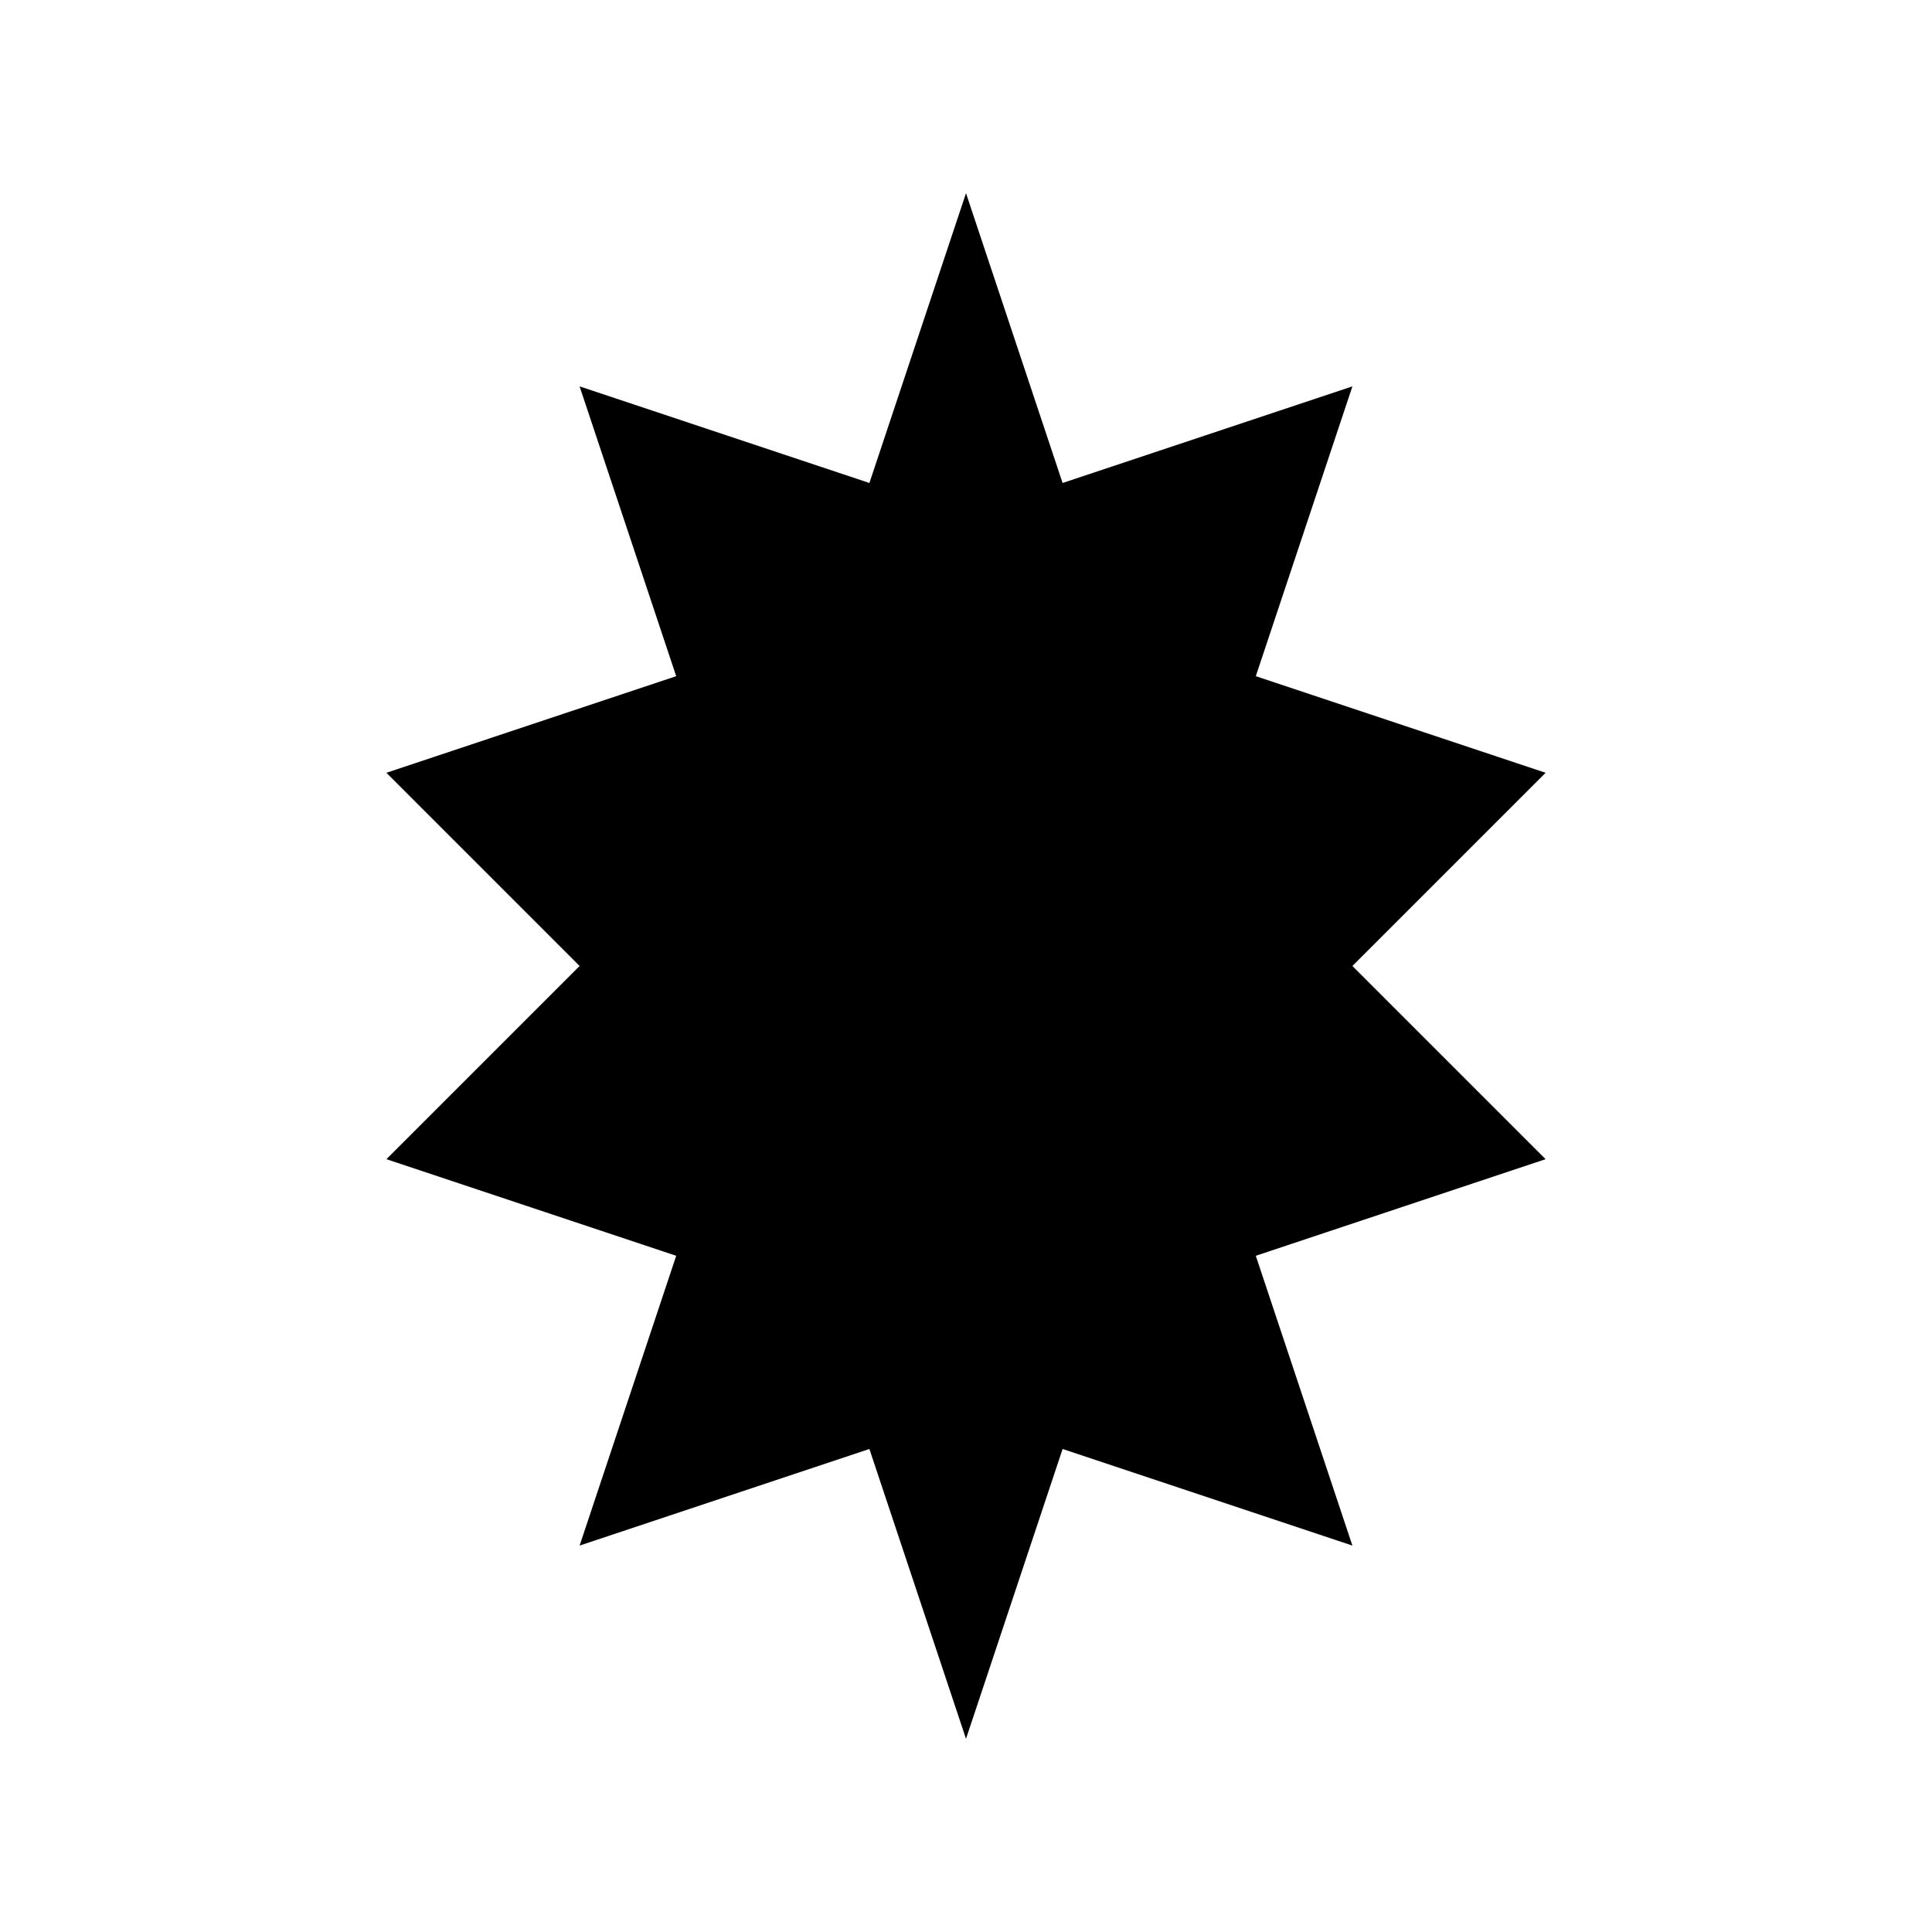
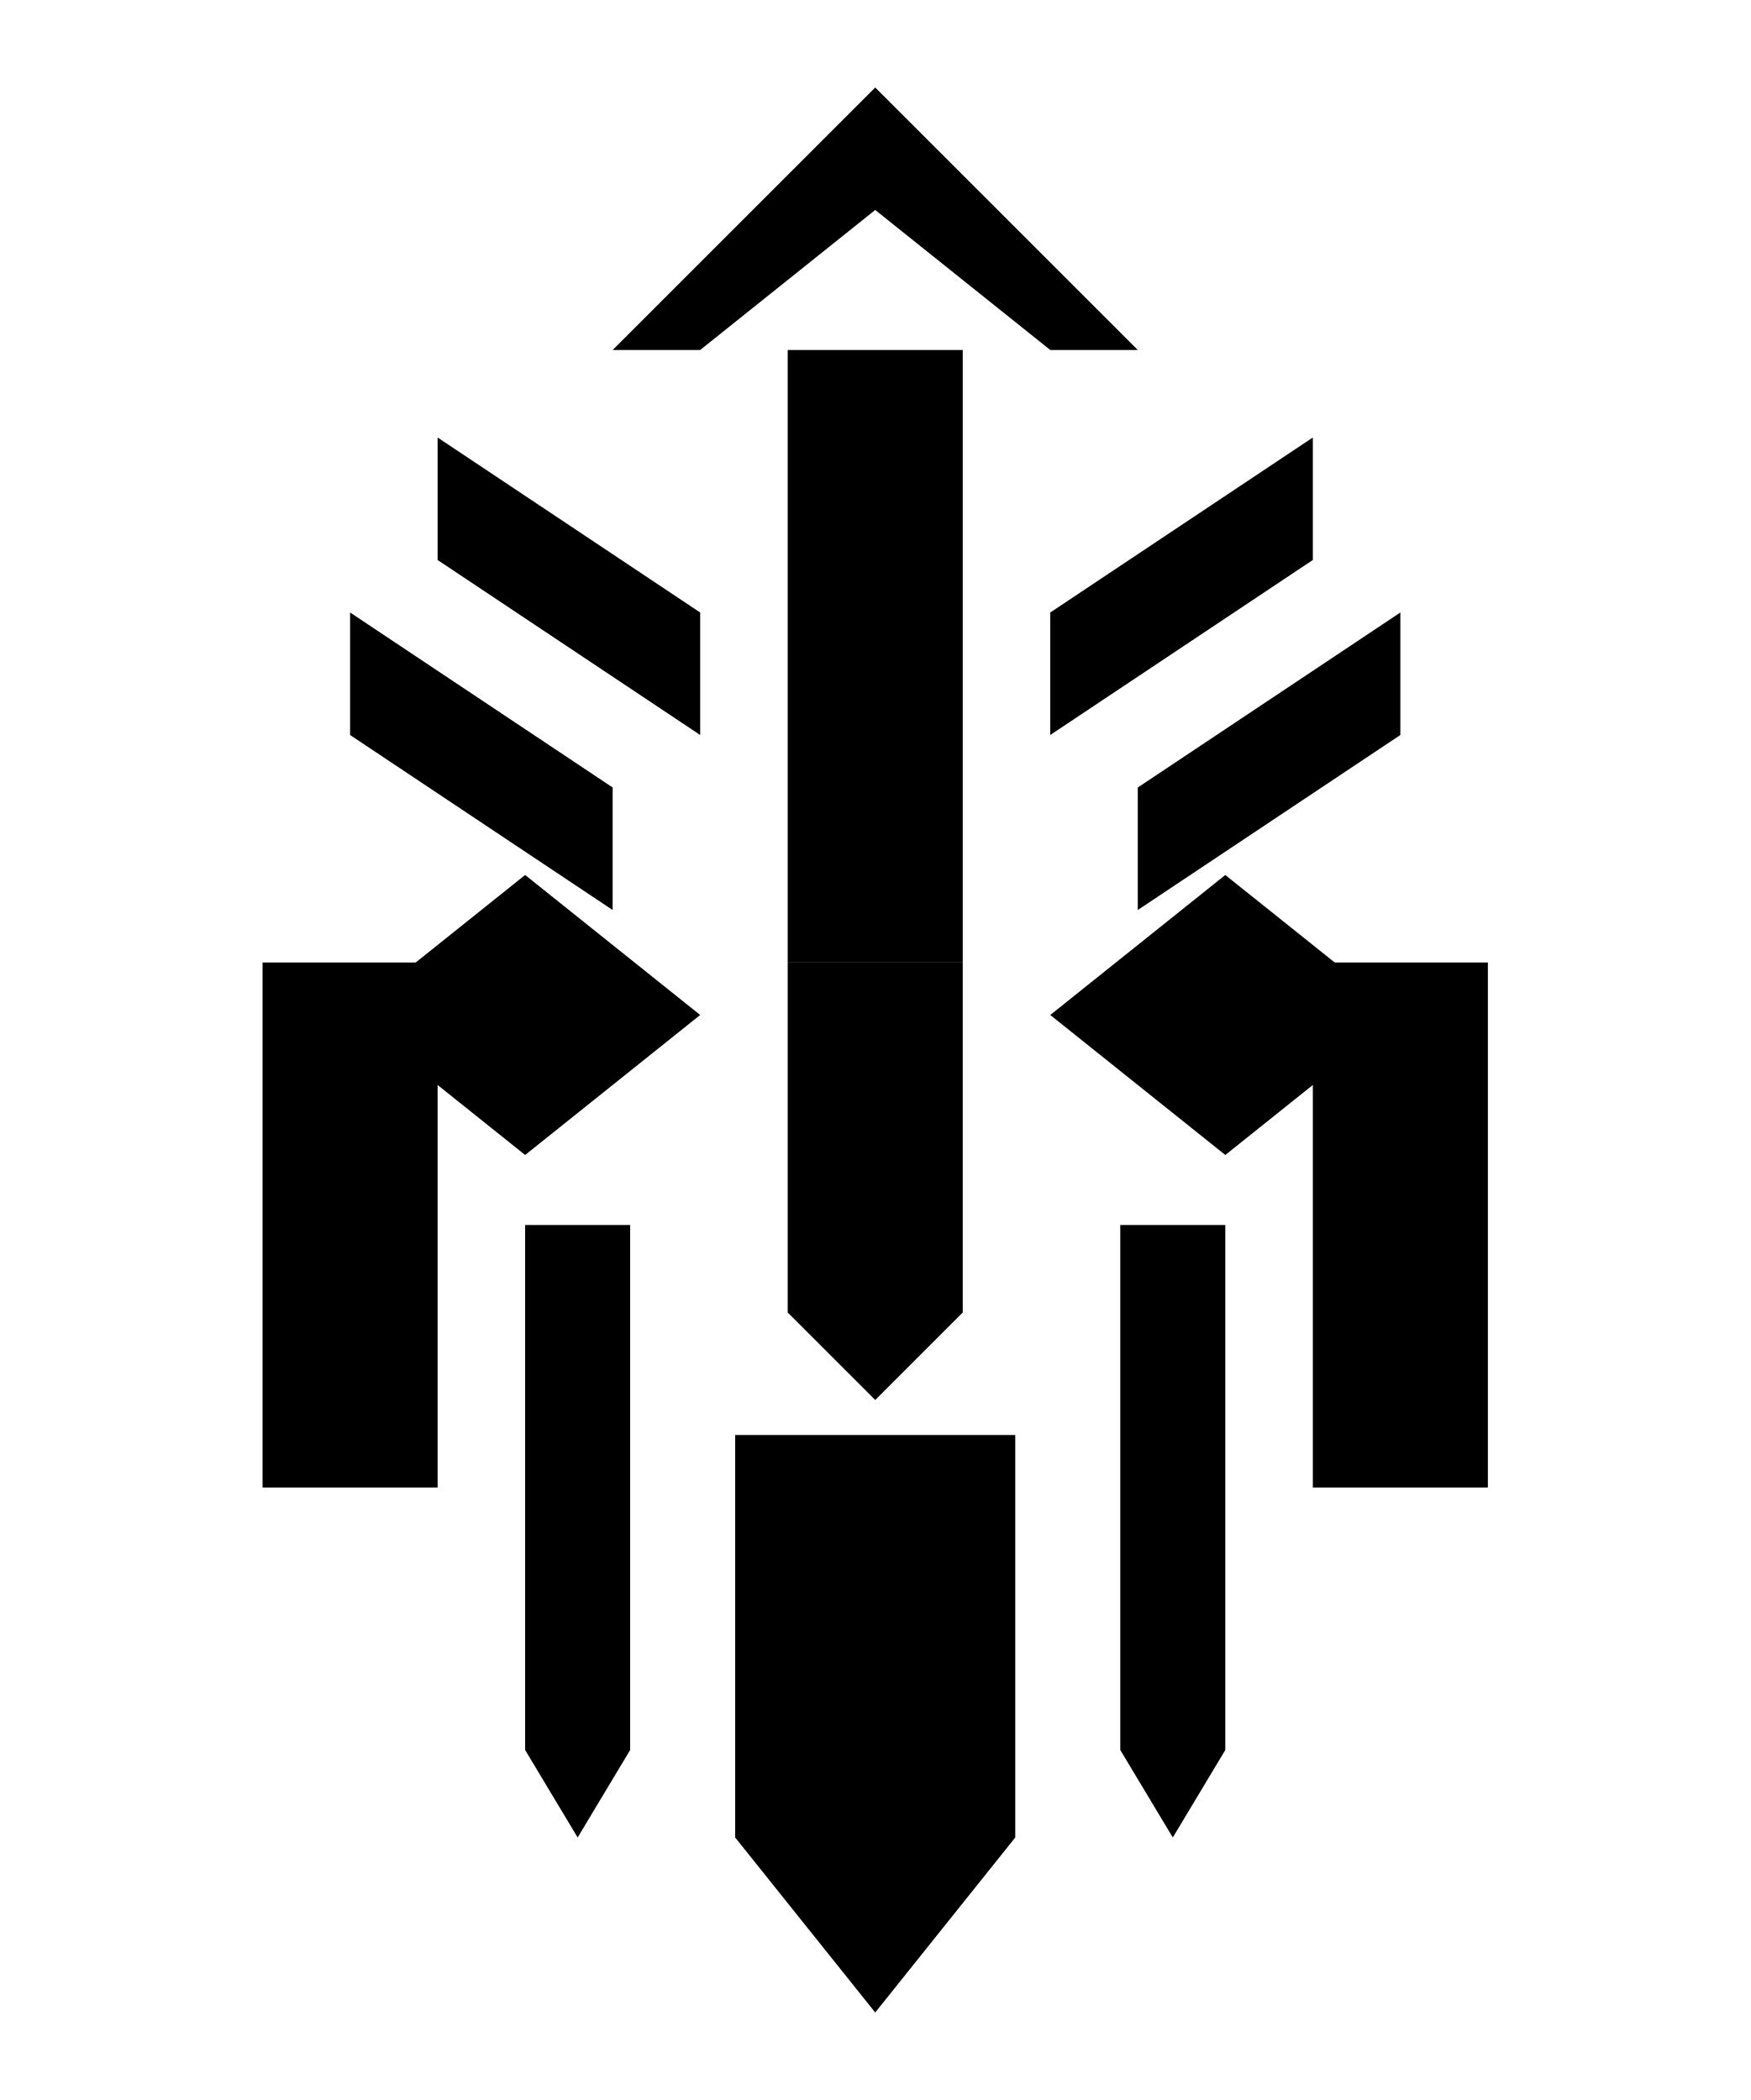
- <svg xmlns="http://www.w3.org/2000/svg" viewBox="0 0 100 100">
-   <path fill="currentColor" d="M50 10 L55 25 L70 20 L65 35 L80 40 L70 50 L80 60 L65 65 L70 80 L55 75 L50 90 L45 75 L30 80 L35 65 L20 60 L30 50 L20 40 L35 35 L30 20 L45 25 Z" />
-   <circle cx="50" cy="50" r="15" fill="none" stroke="currentColor" stroke-width="4" />
-   <path fill="currentColor" d="M50 38 L55 50 L50 62 L45 50 Z" />
+ <svg xmlns="http://www.w3.org/2000/svg" viewBox="0 0 100 120">
+   <path fill="currentColor" d="M50 5 L65 20 L60 20 L50 12 L40 20 L35 20 Z" />
+   <path fill="currentColor" d="M25 25 L40 35 L40 42 L25 32 Z" />
+   <path fill="currentColor" d="M75 25 L60 35 L60 42 L75 32 Z" />
+   <path fill="currentColor" d="M20 35 L35 45 L35 52 L20 42 Z" />
+   <path fill="currentColor" d="M80 35 L65 45 L65 52 L80 42 Z" />
+   <path fill="currentColor" d="M45 20 L55 20 L55 55 L45 55 Z" />
+   <path fill="currentColor" d="M30 50 L40 58 L30 66 L20 58 Z" />
+   <path fill="currentColor" d="M70 50 L80 58 L70 66 L60 58 Z" />
+   <path fill="currentColor" d="M15 55 L25 55 L25 85 L15 85 Z" />
+   <path fill="currentColor" d="M75 55 L85 55 L85 85 L75 85 Z" />
+   <path fill="currentColor" d="M45 55 L55 55 L55 75 L50 80 L45 75 Z" />
+   <path fill="currentColor" d="M30 70 L36 70 L36 100 L33 105 L30 100 Z" />
+   <path fill="currentColor" d="M64 70 L70 70 L70 100 L67 105 L64 100 Z" />
+   <path fill="currentColor" d="M42 82 L58 82 L58 105 L50 115 L42 105 Z" />
+   <path fill="none" stroke="currentColor" stroke-width="0">
+     <animate attributeName="d" values="M47 88 L53 88 L53 100 L50 105 L47 100 Z" />
+   </path>
</svg>
